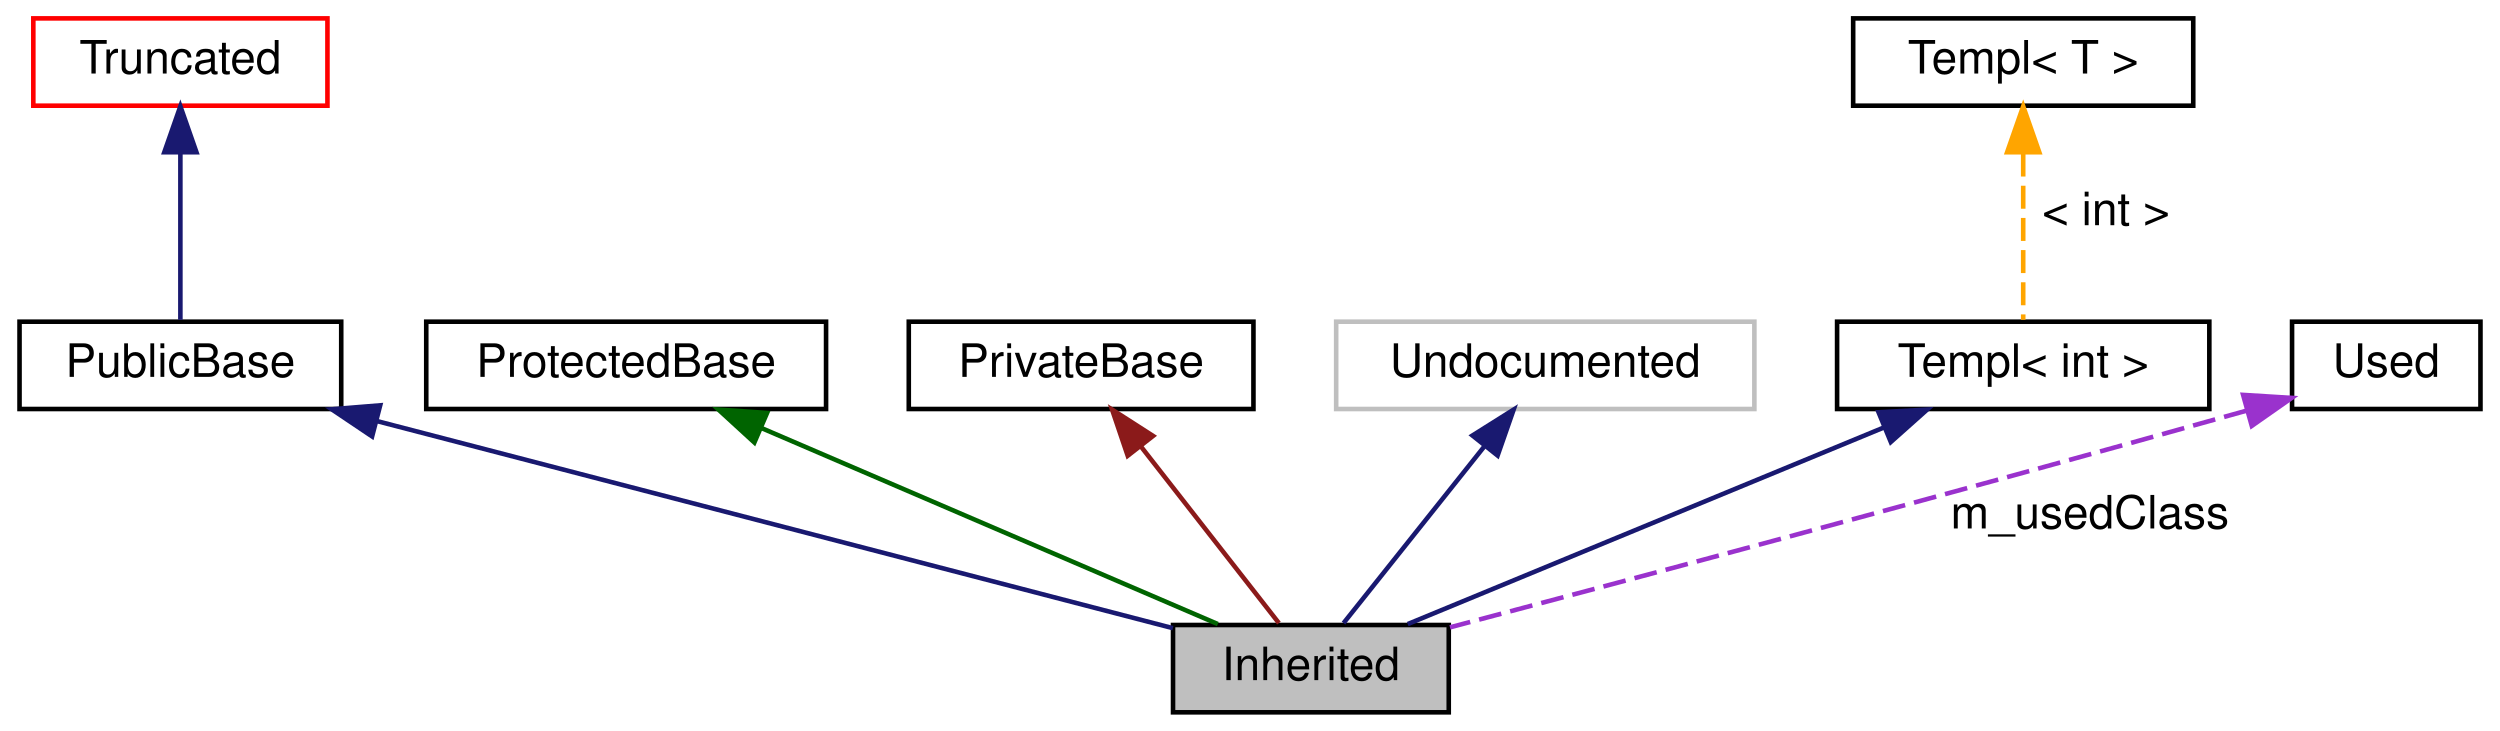
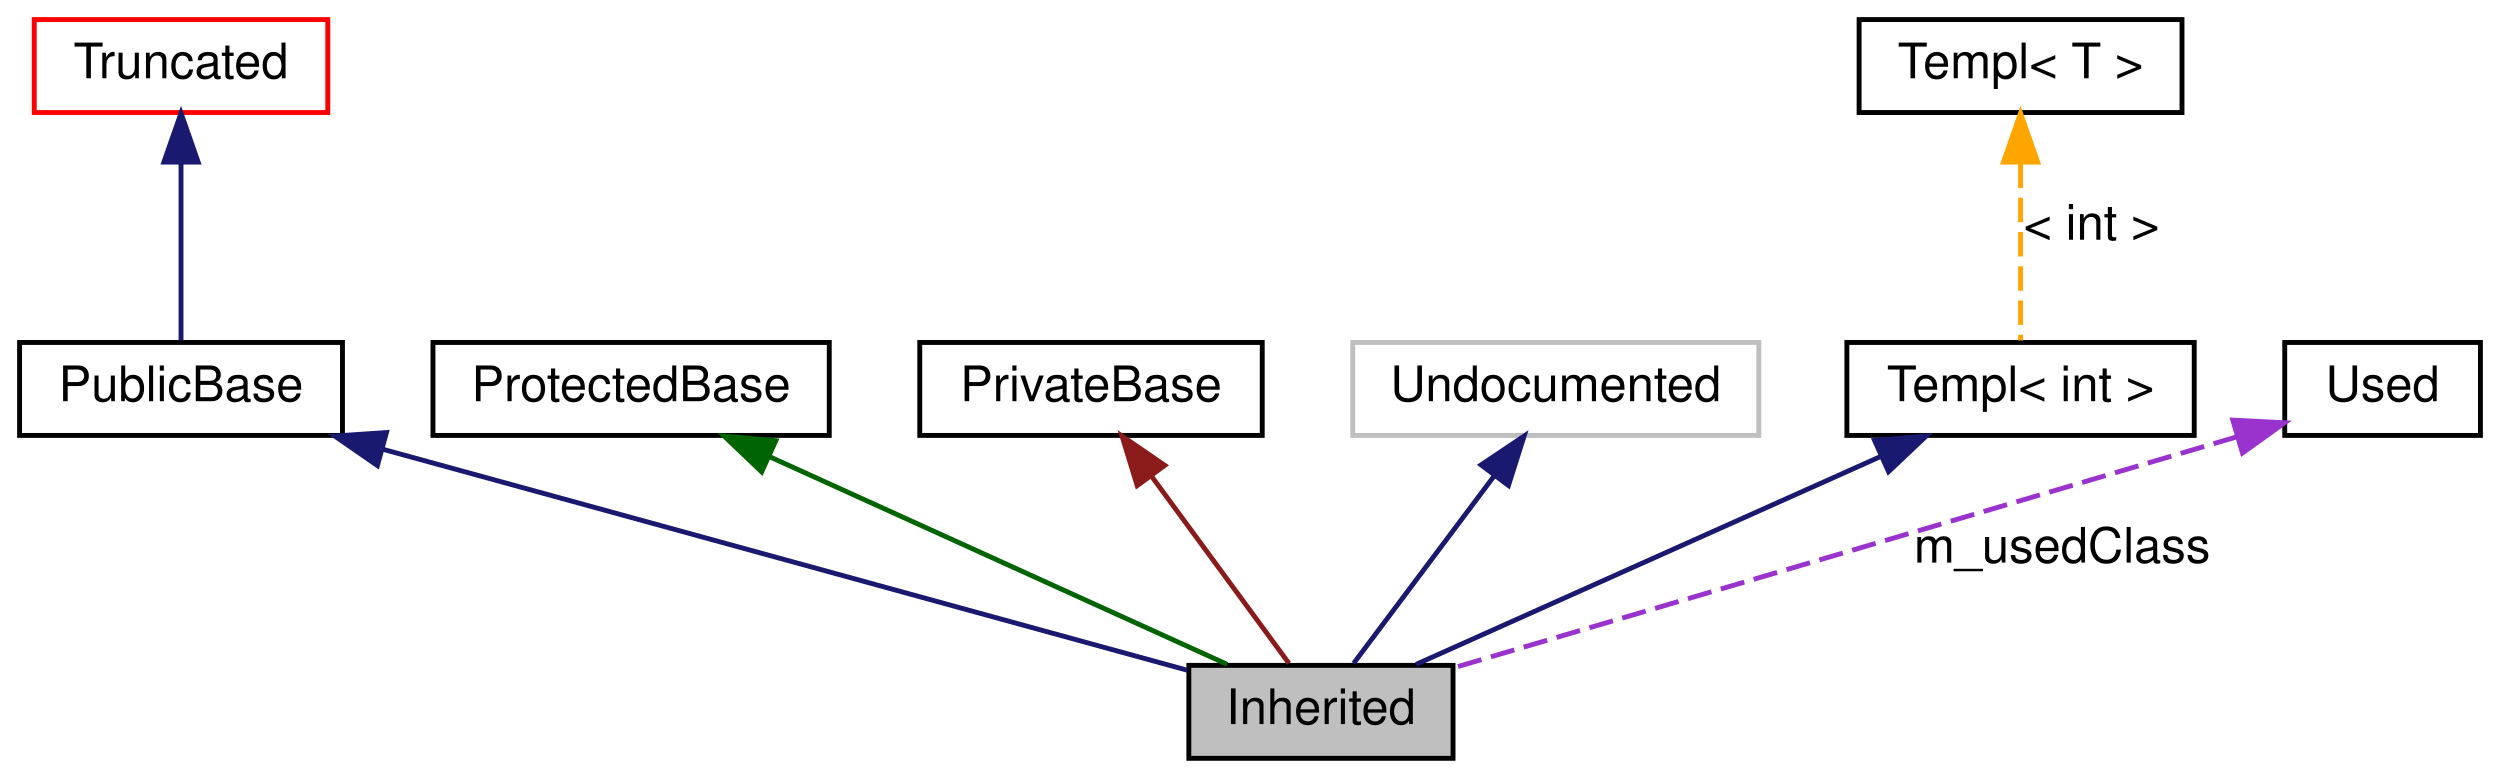
- <svg xmlns="http://www.w3.org/2000/svg" width="544pt" height="159pt" viewBox="0.00 0.00 543.50 159.00">
+ <svg xmlns="http://www.w3.org/2000/svg" width="511pt" height="159pt" viewBox="0.00 0.00 511.00 159.00">
  <g id="graph0" class="graph" transform="scale(1 1) rotate(0) translate(4 155)">
    <g id="node1" class="node">
-       <polygon fill="#bfbfbf" stroke="black" points="311,-19 251,-19 251,0 311,0 311,-19" />
-       <text text-anchor="middle" x="281" y="-7" font-family="Helvetica,sans-Serif" font-size="10.00">Inherited</text>
+       <polygon fill="#bfbfbf" stroke="black" points="293,-19 239,-19 239,0 293,0 293,-19" />
+       <text text-anchor="middle" x="266" y="-7" font-family="Helvetica,sans-Serif" font-size="10.00">Inherited</text>
    </g>
    <g id="node2" class="node">
-       <polygon fill="none" stroke="black" points="70,-85 0,-85 0,-66 70,-66 70,-85" />
-       <text text-anchor="middle" x="35" y="-73" font-family="Helvetica,sans-Serif" font-size="10.00">PublicBase</text>
+       <polygon fill="none" stroke="black" points="66,-85 0,-85 0,-66 66,-66 66,-85" />
+       <text text-anchor="middle" x="33" y="-73" font-family="Helvetica,sans-Serif" font-size="10.00">PublicBase</text>
    </g>
    <g id="edge1" class="edge">
-       <path fill="none" stroke="midnightblue" d="M77.7,-63.39C127.22,-50.51 207.6,-29.59 250.97,-18.31" />
-       <polygon fill="midnightblue" stroke="midnightblue" points="76.72,-60.03 67.92,-65.94 78.48,-66.8 76.72,-60.03" />
+       <path fill="none" stroke="midnightblue" d="M74.07,-63.22C121.46,-50.2 198.08,-29.16 238.69,-18" />
+       <polygon fill="midnightblue" stroke="midnightblue" points="73.14,-59.84 64.42,-65.87 74.99,-66.59 73.14,-59.84" />
    </g>
    <g id="node3" class="node">
-       <polygon fill="none" stroke="red" points="67,-151 3,-151 3,-132 67,-132 67,-151" />
-       <text text-anchor="middle" x="35" y="-139" font-family="Helvetica,sans-Serif" font-size="10.00">Truncated</text>
+       <polygon fill="none" stroke="red" points="63,-151 3,-151 3,-132 63,-132 63,-151" />
+       <text text-anchor="middle" x="33" y="-139" font-family="Helvetica,sans-Serif" font-size="10.00">Truncated</text>
    </g>
    <g id="edge2" class="edge">
-       <path fill="none" stroke="midnightblue" d="M35,-121.58C35,-109.63 35,-94.72 35,-85.41" />
-       <polygon fill="midnightblue" stroke="midnightblue" points="31.5,-121.87 35,-131.87 38.5,-121.87 31.5,-121.87" />
+       <path fill="none" stroke="midnightblue" d="M33,-121.58C33,-109.63 33,-94.72 33,-85.41" />
+       <polygon fill="midnightblue" stroke="midnightblue" points="29.5,-121.87 33,-131.87 36.5,-121.87 29.5,-121.87" />
    </g>
    <g id="node4" class="node">
-       <polygon fill="none" stroke="black" points="175.5,-85 88.5,-85 88.5,-66 175.5,-66 175.5,-85" />
-       <text text-anchor="middle" x="132" y="-73" font-family="Helvetica,sans-Serif" font-size="10.00">ProtectedBase</text>
+       <polygon fill="none" stroke="black" points="165.5,-85 84.5,-85 84.5,-66 165.5,-66 165.5,-85" />
+       <text text-anchor="middle" x="125" y="-73" font-family="Helvetica,sans-Serif" font-size="10.00">ProtectedBase</text>
    </g>
    <g id="edge3" class="edge">
-       <path fill="none" stroke="darkgreen" d="M161.43,-61.86C190.79,-49.25 235.12,-30.21 260.75,-19.2" />
-       <polygon fill="darkgreen" stroke="darkgreen" points="159.9,-58.71 152.09,-65.87 162.66,-65.14 159.9,-58.71" />
+       <path fill="none" stroke="darkgreen" d="M153.21,-61.69C181,-49.08 222.69,-30.16 246.84,-19.2" />
+       <polygon fill="darkgreen" stroke="darkgreen" points="151.68,-58.55 144.02,-65.87 154.57,-64.92 151.68,-58.55" />
    </g>
    <g id="node5" class="node">
-       <polygon fill="none" stroke="black" points="268.5,-85 193.5,-85 193.5,-66 268.5,-66 268.5,-85" />
-       <text text-anchor="middle" x="231" y="-73" font-family="Helvetica,sans-Serif" font-size="10.00">PrivateBase</text>
+       <polygon fill="none" stroke="black" points="254,-85 184,-85 184,-66 254,-66 254,-85" />
+       <text text-anchor="middle" x="219" y="-73" font-family="Helvetica,sans-Serif" font-size="10.00">PrivateBase</text>
    </g>
    <g id="edge4" class="edge">
-       <path fill="none" stroke="#8b1a1a" d="M244.07,-57.77C253.66,-45.49 266.31,-29.3 274.04,-19.41" />
-       <polygon fill="#8b1a1a" stroke="#8b1a1a" points="241.14,-55.83 237.74,-65.87 246.66,-60.14 241.14,-55.83" />
+       <path fill="none" stroke="#8b1a1a" d="M231.29,-57.77C240.3,-45.49 252.2,-29.3 259.46,-19.41" />
+       <polygon fill="#8b1a1a" stroke="#8b1a1a" points="228.44,-55.74 225.34,-65.87 234.08,-59.88 228.44,-55.74" />
    </g>
    <g id="node6" class="node">
-       <polygon fill="none" stroke="#bfbfbf" points="377.5,-85 286.5,-85 286.5,-66 377.5,-66 377.5,-85" />
-       <text text-anchor="middle" x="332" y="-73" font-family="Helvetica,sans-Serif" font-size="10.00">Undocumented</text>
+       <polygon fill="none" stroke="#bfbfbf" points="355.5,-85 272.5,-85 272.5,-66 355.5,-66 355.5,-85" />
+       <text text-anchor="middle" x="314" y="-73" font-family="Helvetica,sans-Serif" font-size="10.00">Undocumented</text>
    </g>
    <g id="edge5" class="edge">
-       <path fill="none" stroke="midnightblue" d="M318.67,-57.77C308.88,-45.49 295.98,-29.3 288.1,-19.41" />
-       <polygon fill="midnightblue" stroke="midnightblue" points="316.15,-60.23 325.12,-65.87 321.63,-55.87 316.15,-60.23" />
+       <path fill="none" stroke="midnightblue" d="M301.45,-57.77C292.24,-45.49 280.1,-29.3 272.68,-19.41" />
+       <polygon fill="midnightblue" stroke="midnightblue" points="298.73,-59.97 307.53,-65.87 304.33,-55.77 298.73,-59.97" />
    </g>
    <g id="node7" class="node">
-       <polygon fill="none" stroke="black" points="476.5,-85 395.5,-85 395.5,-66 476.5,-66 476.5,-85" />
-       <text text-anchor="middle" x="436" y="-73" font-family="Helvetica,sans-Serif" font-size="10.00">Templ&lt; int &gt;</text>
+       <polygon fill="none" stroke="black" points="444.5,-85 373.5,-85 373.5,-66 444.5,-66 444.5,-85" />
+       <text text-anchor="middle" x="409" y="-73" font-family="Helvetica,sans-Serif" font-size="10.00">Templ&lt; int &gt;</text>
    </g>
    <g id="edge6" class="edge">
-       <path fill="none" stroke="midnightblue" d="M405.78,-62.02C375.24,-49.41 328.84,-30.25 302.07,-19.2" />
-       <polygon fill="midnightblue" stroke="midnightblue" points="404.52,-65.29 415.1,-65.87 407.19,-58.82 404.52,-65.29" />
+       <path fill="none" stroke="midnightblue" d="M380.39,-61.69C352.2,-49.08 309.92,-30.16 285.44,-19.2" />
+       <polygon fill="midnightblue" stroke="midnightblue" points="379.16,-64.98 389.71,-65.87 382.02,-58.59 379.16,-64.98" />
    </g>
    <g id="node8" class="node">
-       <polygon fill="none" stroke="black" points="473,-151 399,-151 399,-132 473,-132 473,-151" />
-       <text text-anchor="middle" x="436" y="-139" font-family="Helvetica,sans-Serif" font-size="10.00">Templ&lt; T &gt;</text>
+       <polygon fill="none" stroke="black" points="442,-151 376,-151 376,-132 442,-132 442,-151" />
+       <text text-anchor="middle" x="409" y="-139" font-family="Helvetica,sans-Serif" font-size="10.00">Templ&lt; T &gt;</text>
    </g>
    <g id="edge7" class="edge">
-       <path fill="none" stroke="orange" stroke-dasharray="5,2" d="M436,-121.58C436,-109.63 436,-94.72 436,-85.41" />
-       <polygon fill="orange" stroke="orange" points="432.5,-121.87 436,-131.87 439.5,-121.87 432.5,-121.87" />
-       <text text-anchor="middle" x="454" y="-106" font-family="Helvetica,sans-Serif" font-size="10.00">&lt; int &gt;</text>
+       <path fill="none" stroke="orange" stroke-dasharray="5,2" d="M409,-121.58C409,-109.63 409,-94.72 409,-85.41" />
+       <polygon fill="orange" stroke="orange" points="405.5,-121.87 409,-131.87 412.5,-121.87 405.5,-121.87" />
+       <text text-anchor="middle" x="423.5" y="-106" font-family="Helvetica,sans-Serif" font-size="10.00">&lt; int &gt;</text>
    </g>
    <g id="node9" class="node">
-       <polygon fill="none" stroke="black" points="535.5,-85 494.5,-85 494.5,-66 535.5,-66 535.5,-85" />
-       <text text-anchor="middle" x="515" y="-73" font-family="Helvetica,sans-Serif" font-size="10.00">Used</text>
+       <polygon fill="none" stroke="black" points="503,-85 463,-85 463,-66 503,-66 503,-85" />
+       <text text-anchor="middle" x="483" y="-73" font-family="Helvetica,sans-Serif" font-size="10.00">Used</text>
    </g>
    <g id="edge8" class="edge">
-       <path fill="none" stroke="#9a32cd" stroke-dasharray="5,2" d="M484.52,-65.62C417.32,-46.74 349.44,-28.6 311.27,-18.49" />
-       <polygon fill="#9a32cd" stroke="#9a32cd" points="483.85,-69.07 494.42,-68.41 485.74,-62.33 483.85,-69.07" />
-       <text text-anchor="middle" x="450.5" y="-40" font-family="Helvetica,sans-Serif" font-size="10.00">m_usedClass</text>
+       <path fill="none" stroke="#9a32cd" stroke-dasharray="5,2" d="M453.24,-65.72C410.88,-53.23 333.82,-30.5 293.02,-18.47" />
+       <polygon fill="#9a32cd" stroke="#9a32cd" points="452.39,-69.12 462.97,-68.59 454.37,-62.41 452.39,-69.12" />
+       <text text-anchor="middle" x="417.5" y="-40" font-family="Helvetica,sans-Serif" font-size="10.00">m_usedClass</text>
    </g>
  </g>
</svg>
